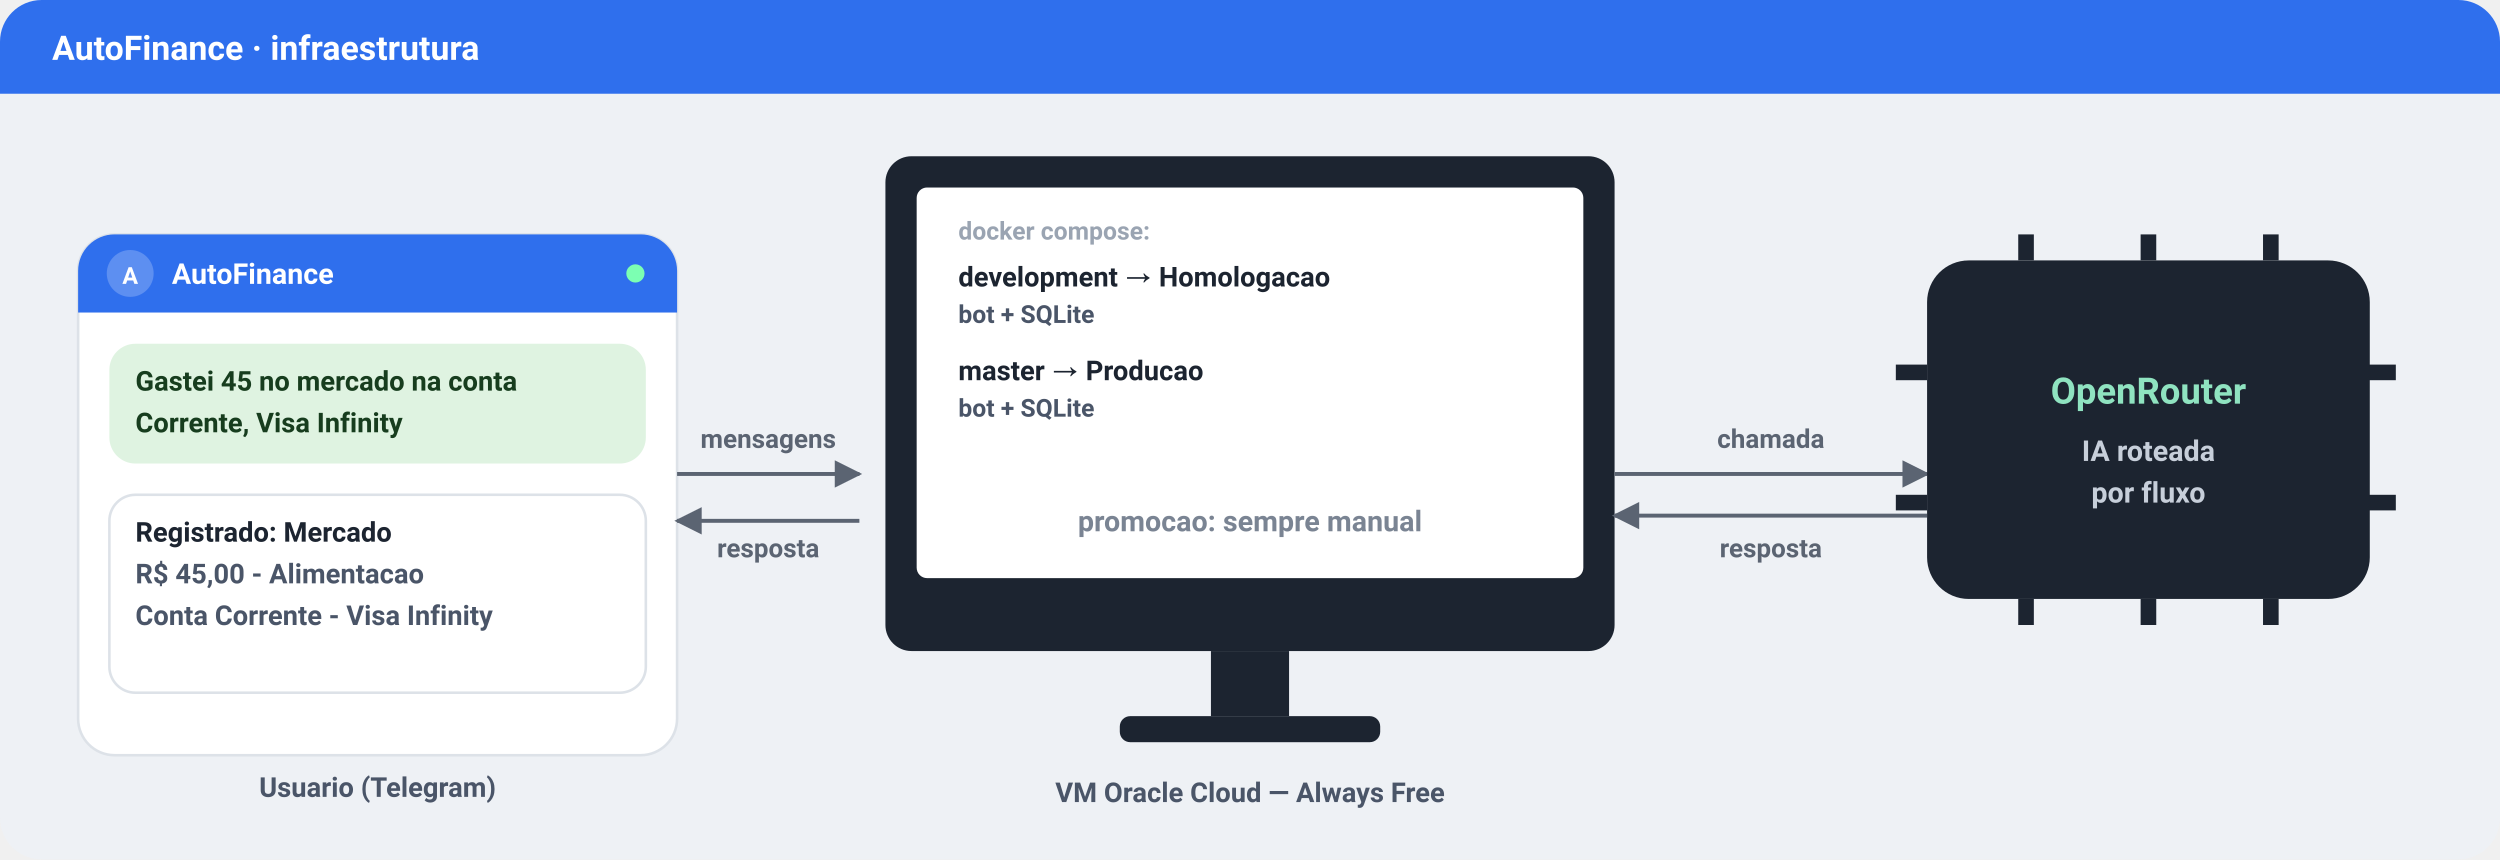
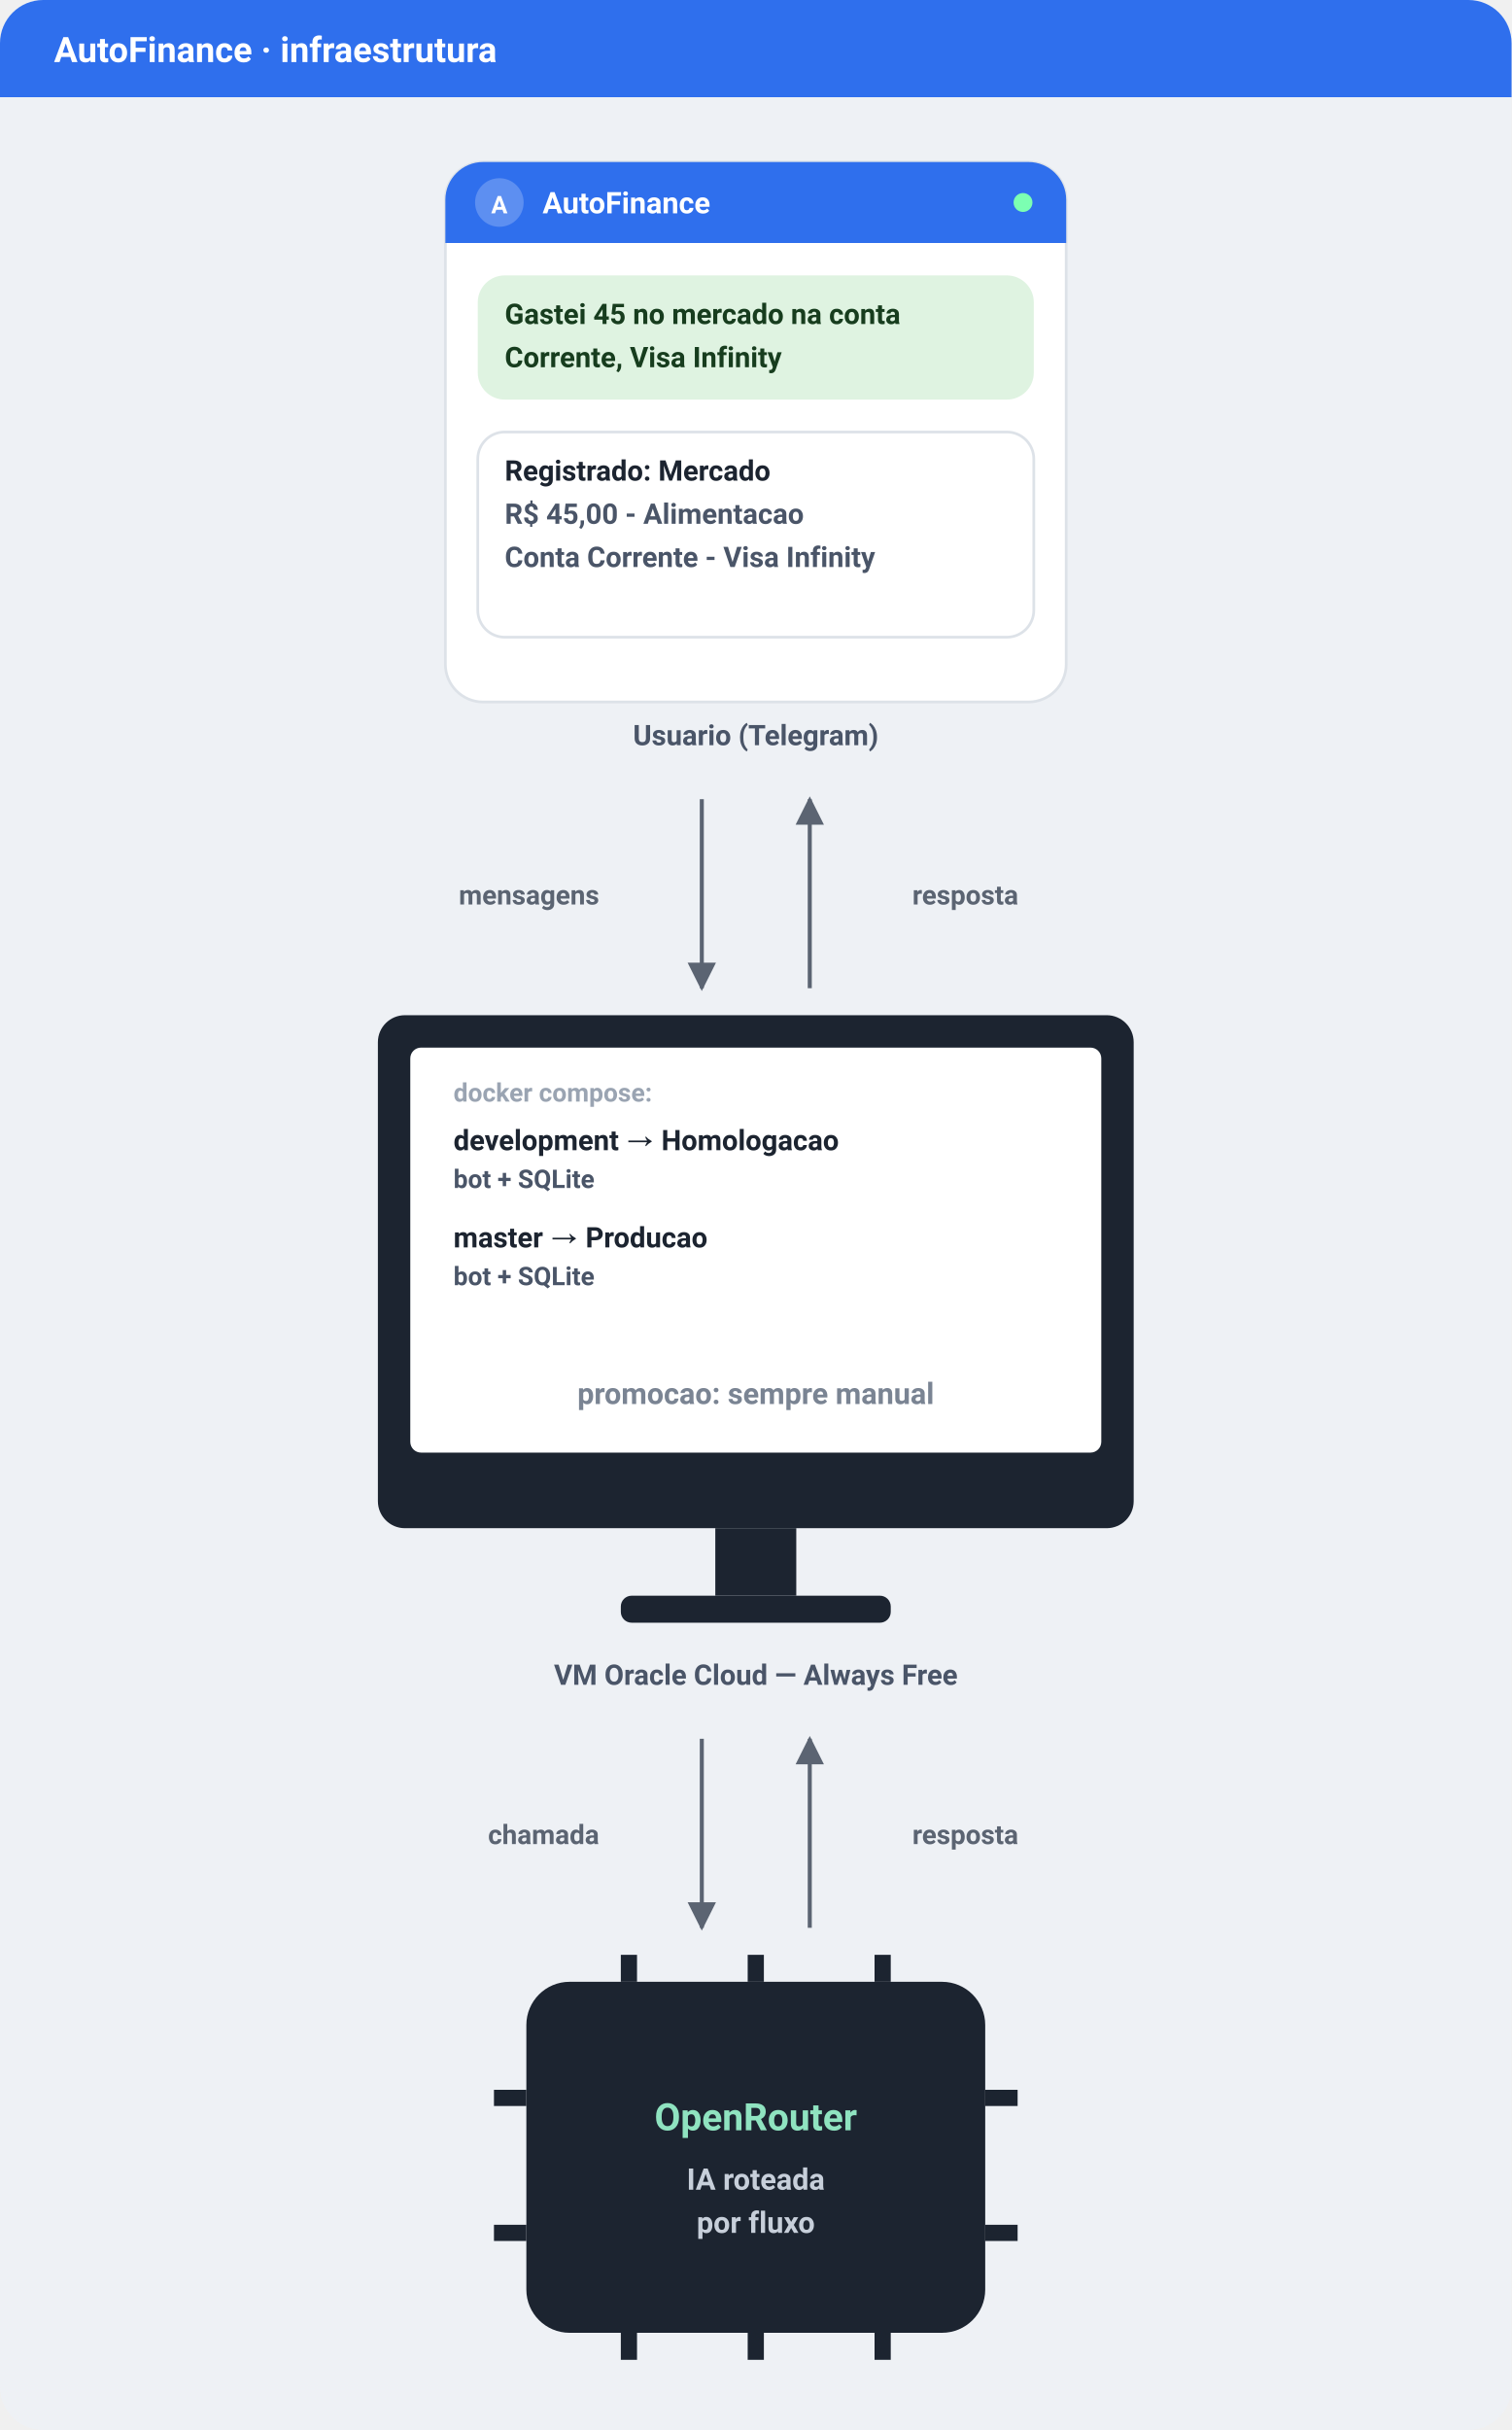
- <svg xmlns="http://www.w3.org/2000/svg" viewBox="0 0 960 330" font-family="'Segoe UI', Roboto, Helvetica, Arial, sans-serif">
+ <svg xmlns="http://www.w3.org/2000/svg" viewBox="0 0 560 900" font-family="'Segoe UI', Roboto, Helvetica, Arial, sans-serif">
  <defs>
    <clipPath id="infraCard">
-       <rect width="960" height="330" rx="16" />
+       <rect width="560" height="900" rx="16" />
    </clipPath>
    <marker id="arrow" viewBox="0 0 10 10" refX="9" refY="5" markerWidth="7" markerHeight="7" orient="auto-start-reverse">
      <path d="M0,0 L10,5 L0,10 z" fill="#5b6472" />
    </marker>
  </defs>
  <g clip-path="url(#infraCard)">
-     <rect width="960" height="330" fill="#eef1f5" />
-     <rect width="960" height="36" fill="#2f6fed" />
+     <rect width="560" height="900" fill="#eef1f5" />
+     <rect width="560" height="36" fill="#2f6fed" />
    <text x="20" y="23" fill="#ffffff" font-size="13" font-weight="700">AutoFinance · infraestrutura</text>
-     <rect x="30" y="90" width="230" height="200" rx="14" fill="#ffffff" stroke="#dde2e8" />
+     <rect x="165" y="60" width="230" height="200" rx="14" fill="#ffffff" stroke="#dde2e8" />
    <clipPath id="tgHeaderClip">
-       <rect x="30" y="90" width="230" height="200" rx="14" />
+       <rect x="165" y="60" width="230" height="200" rx="14" />
    </clipPath>
    <g clip-path="url(#tgHeaderClip)">
-       <rect x="30" y="90" width="230" height="30" fill="#2f6fed" />
-       <circle cx="50" cy="105" r="9" fill="#ffffff" opacity="0.22" />
-       <text x="50" y="109" fill="#ffffff" font-size="9" font-weight="700" text-anchor="middle">A</text>
-       <text x="66" y="109" fill="#ffffff" font-size="11" font-weight="700">AutoFinance</text>
-       <circle cx="244" cy="105" r="3.5" fill="#7CFFB2" />
+       <rect x="165" y="60" width="230" height="30" fill="#2f6fed" />
+       <circle cx="185" cy="75" r="9" fill="#ffffff" opacity="0.22" />
+       <text x="185" y="79" fill="#ffffff" font-size="9" font-weight="700" text-anchor="middle">A</text>
+       <text x="201" y="79" fill="#ffffff" font-size="11" font-weight="700">AutoFinance</text>
+       <circle cx="379" cy="75" r="3.5" fill="#7CFFB2" />
    </g>
-     <rect x="42" y="132" width="206" height="46" rx="10" fill="#dff3e1" />
-     <text x="52" y="150" font-size="10.5" fill="#173d1e" font-weight="700">Gastei 45 no mercado na conta</text>
-     <text x="52" y="166" font-size="10.5" fill="#173d1e" font-weight="700">Corrente, Visa Infinity</text>
-     <rect x="42" y="190" width="206" height="76" rx="10" fill="#ffffff" stroke="#dde2e8" />
-     <text x="52" y="208" font-size="10.5" fill="#1c2430" font-weight="700">Registrado: Mercado</text>
-     <text x="52" y="224" font-size="10.5" fill="#4a5568" font-weight="700">R$ 45,00 - Alimentacao</text>
-     <text x="52" y="240" font-size="10.5" fill="#4a5568" font-weight="700">Conta Corrente - Visa Infinity</text>
-     <text x="145" y="306" font-size="10.5" fill="#4a5568" text-anchor="middle" font-weight="700">Usuario (Telegram)</text>
-     <line x1="260" y1="182" x2="330" y2="182" stroke="#5b6472" stroke-width="1.5" marker-end="url(#arrow)" />
-     <line x1="330" y1="200" x2="260" y2="200" stroke="#5b6472" stroke-width="1.5" marker-end="url(#arrow)" />
-     <text x="295" y="172" font-size="10" fill="#5b6472" text-anchor="middle" font-weight="700">mensagens</text>
-     <text x="295" y="214" font-size="10" fill="#5b6472" text-anchor="middle" font-weight="700">resposta</text>
-     <rect x="340" y="60" width="280" height="190" rx="10" fill="#1c2430" />
-     <rect x="352" y="72" width="256" height="150" rx="4" fill="#ffffff" />
-     <text x="368" y="92" font-size="9.5" fill="#9aa4b2" font-weight="700">docker compose:</text>
-     <text x="368" y="110" font-size="10.5" fill="#1c2430" font-weight="700">development → Homologacao</text>
-     <text x="368" y="124" font-size="9.5" fill="#4a5568" font-weight="700">bot + SQLite</text>
-     <text x="368" y="146" font-size="10.5" fill="#1c2430" font-weight="700">master → Producao</text>
-     <text x="368" y="160" font-size="9.5" fill="#4a5568" font-weight="700">bot + SQLite</text>
-     <text x="480" y="204" font-size="11" fill="#7a8493" text-anchor="middle" font-weight="700">promocao: sempre manual</text>
-     <rect x="465" y="250" width="30" height="25" fill="#1c2430" />
-     <rect x="430" y="275" width="100" height="10" rx="4" fill="#1c2430" />
-     <text x="480" y="308" font-size="10.5" fill="#4a5568" text-anchor="middle" font-weight="700">VM Oracle Cloud — Always Free</text>
-     <line x1="620" y1="182" x2="740" y2="182" stroke="#5b6472" stroke-width="1.5" marker-end="url(#arrow)" />
-     <line x1="740" y1="198" x2="620" y2="198" stroke="#5b6472" stroke-width="1.5" marker-end="url(#arrow)" />
-     <text x="680" y="172" font-size="10" fill="#5b6472" text-anchor="middle" font-weight="700">chamada</text>
-     <text x="680" y="214" font-size="10" fill="#5b6472" text-anchor="middle" font-weight="700">resposta</text>
-     <rect x="775" y="90" width="6" height="10" fill="#1c2430" />
-     <rect x="822" y="90" width="6" height="10" fill="#1c2430" />
-     <rect x="869" y="90" width="6" height="10" fill="#1c2430" />
-     <rect x="775" y="230" width="6" height="10" fill="#1c2430" />
-     <rect x="822" y="230" width="6" height="10" fill="#1c2430" />
-     <rect x="869" y="230" width="6" height="10" fill="#1c2430" />
-     <rect x="728" y="140" width="12" height="6" fill="#1c2430" />
-     <rect x="728" y="190" width="12" height="6" fill="#1c2430" />
-     <rect x="908" y="140" width="12" height="6" fill="#1c2430" />
-     <rect x="908" y="190" width="12" height="6" fill="#1c2430" />
-     <rect x="740" y="100" width="170" height="130" rx="16" fill="#1c2430" />
-     <text x="825" y="155" font-size="14" fill="#8fe3c0" text-anchor="middle" font-weight="700">OpenRouter</text>
-     <text x="825" y="177" font-size="11" fill="#c7cfda" text-anchor="middle" font-weight="700">IA roteada</text>
-     <text x="825" y="193" font-size="11" fill="#c7cfda" text-anchor="middle" font-weight="700">por fluxo</text>
+     <rect x="177" y="102" width="206" height="46" rx="10" fill="#dff3e1" />
+     <text x="187" y="120" font-size="10.5" fill="#173d1e" font-weight="700">Gastei 45 no mercado na conta</text>
+     <text x="187" y="136" font-size="10.5" fill="#173d1e" font-weight="700">Corrente, Visa Infinity</text>
+     <rect x="177" y="160" width="206" height="76" rx="10" fill="#ffffff" stroke="#dde2e8" />
+     <text x="187" y="178" font-size="10.5" fill="#1c2430" font-weight="700">Registrado: Mercado</text>
+     <text x="187" y="194" font-size="10.5" fill="#4a5568" font-weight="700">R$ 45,00 - Alimentacao</text>
+     <text x="187" y="210" font-size="10.5" fill="#4a5568" font-weight="700">Conta Corrente - Visa Infinity</text>
+     <text x="280" y="276" font-size="10.5" fill="#4a5568" text-anchor="middle" font-weight="700">Usuario (Telegram)</text>
+     <line x1="260" y1="296" x2="260" y2="366" stroke="#5b6472" stroke-width="1.5" marker-end="url(#arrow)" />
+     <line x1="300" y1="366" x2="300" y2="296" stroke="#5b6472" stroke-width="1.5" marker-end="url(#arrow)" />
+     <text x="222" y="335" font-size="10" fill="#5b6472" text-anchor="end" font-weight="700">mensagens</text>
+     <text x="338" y="335" font-size="10" fill="#5b6472" text-anchor="start" font-weight="700">resposta</text>
+     <rect x="140" y="376" width="280" height="190" rx="10" fill="#1c2430" />
+     <rect x="152" y="388" width="256" height="150" rx="4" fill="#ffffff" />
+     <text x="168" y="408" font-size="9.5" fill="#9aa4b2" font-weight="700">docker compose:</text>
+     <text x="168" y="426" font-size="10.5" fill="#1c2430" font-weight="700">development → Homologacao</text>
+     <text x="168" y="440" font-size="9.5" fill="#4a5568" font-weight="700">bot + SQLite</text>
+     <text x="168" y="462" font-size="10.5" fill="#1c2430" font-weight="700">master → Producao</text>
+     <text x="168" y="476" font-size="9.5" fill="#4a5568" font-weight="700">bot + SQLite</text>
+     <text x="280" y="520" font-size="11" fill="#7a8493" text-anchor="middle" font-weight="700">promocao: sempre manual</text>
+     <rect x="265" y="566" width="30" height="25" fill="#1c2430" />
+     <rect x="230" y="591" width="100" height="10" rx="4" fill="#1c2430" />
+     <text x="280" y="624" font-size="10.5" fill="#4a5568" text-anchor="middle" font-weight="700">VM Oracle Cloud — Always Free</text>
+     <line x1="260" y1="644" x2="260" y2="714" stroke="#5b6472" stroke-width="1.5" marker-end="url(#arrow)" />
+     <line x1="300" y1="714" x2="300" y2="644" stroke="#5b6472" stroke-width="1.5" marker-end="url(#arrow)" />
+     <text x="222" y="683" font-size="10" fill="#5b6472" text-anchor="end" font-weight="700">chamada</text>
+     <text x="338" y="683" font-size="10" fill="#5b6472" text-anchor="start" font-weight="700">resposta</text>
+     <rect x="230" y="724" width="6" height="10" fill="#1c2430" />
+     <rect x="277" y="724" width="6" height="10" fill="#1c2430" />
+     <rect x="324" y="724" width="6" height="10" fill="#1c2430" />
+     <rect x="230" y="864" width="6" height="10" fill="#1c2430" />
+     <rect x="277" y="864" width="6" height="10" fill="#1c2430" />
+     <rect x="324" y="864" width="6" height="10" fill="#1c2430" />
+     <rect x="183" y="774" width="12" height="6" fill="#1c2430" />
+     <rect x="183" y="824" width="12" height="6" fill="#1c2430" />
+     <rect x="365" y="774" width="12" height="6" fill="#1c2430" />
+     <rect x="365" y="824" width="12" height="6" fill="#1c2430" />
+     <rect x="195" y="734" width="170" height="130" rx="16" fill="#1c2430" />
+     <text x="280" y="789" font-size="14" fill="#8fe3c0" text-anchor="middle" font-weight="700">OpenRouter</text>
+     <text x="280" y="811" font-size="11" fill="#c7cfda" text-anchor="middle" font-weight="700">IA roteada</text>
+     <text x="280" y="827" font-size="11" fill="#c7cfda" text-anchor="middle" font-weight="700">por fluxo</text>
  </g>
</svg>
